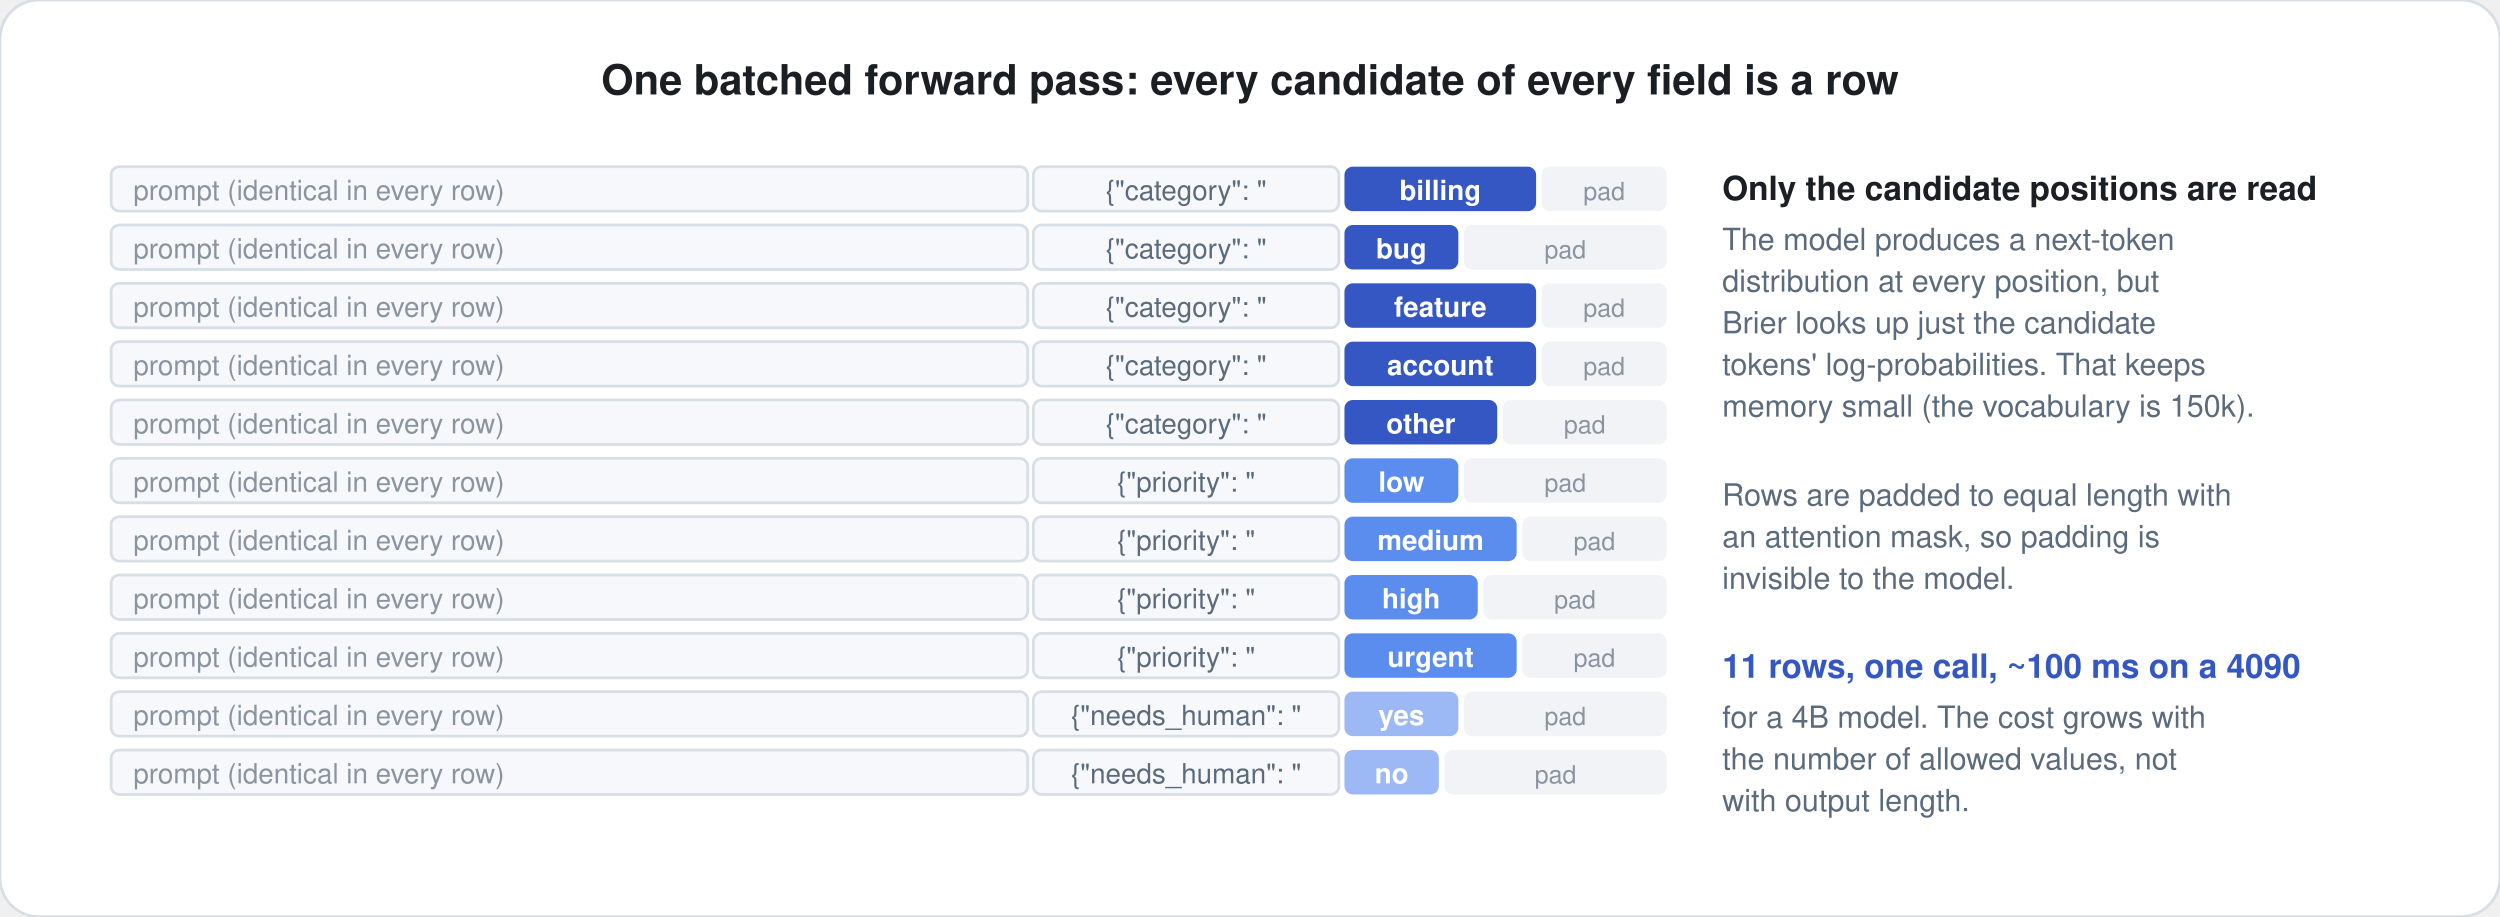
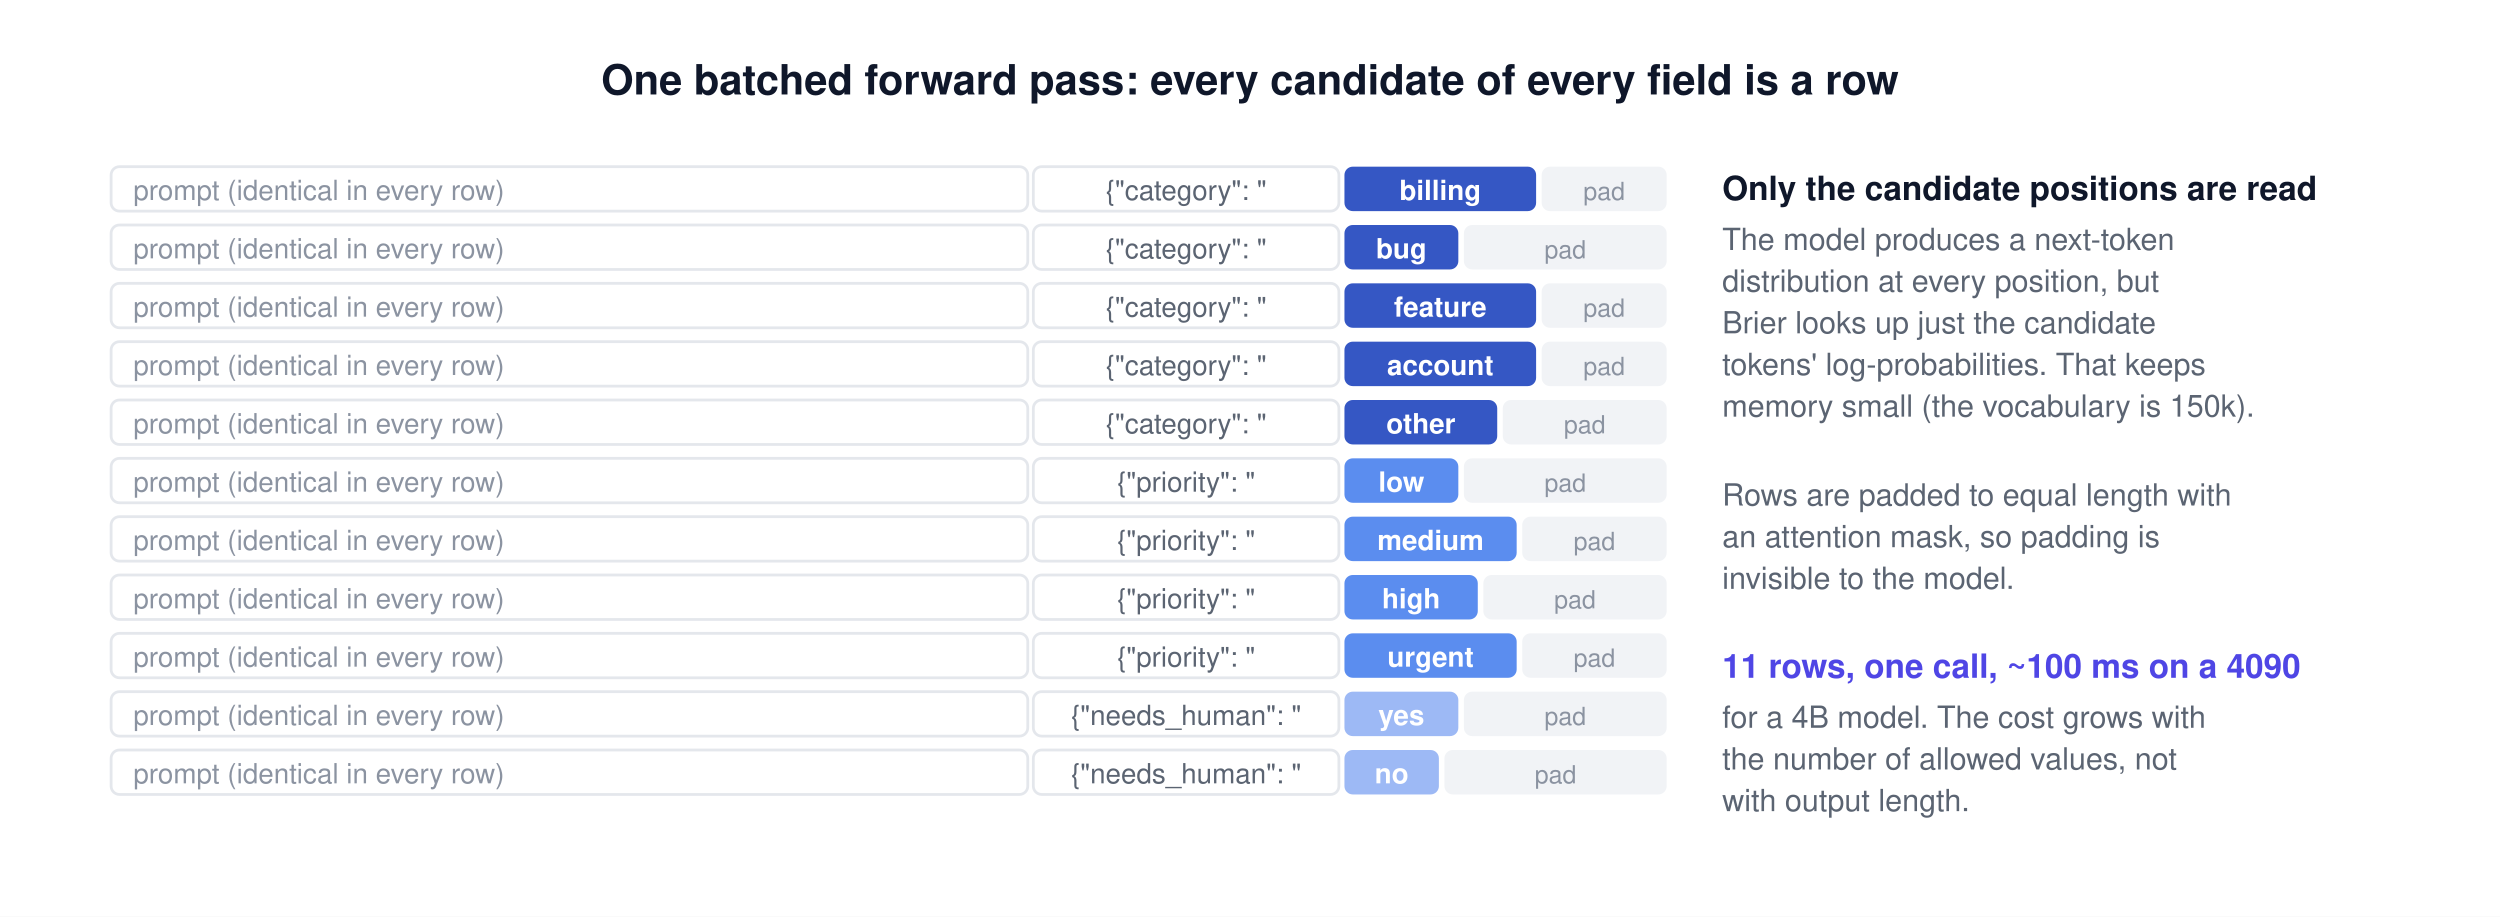
<svg xmlns="http://www.w3.org/2000/svg" width="900" height="330" viewBox="0 0 900 330" font-family="'Helvetica Neue', Helvetica, Arial, sans-serif">
  <defs>
-     <marker id="ar" markerWidth="10" markerHeight="10" refX="8" refY="5" orient="auto">
-       <path d="M0 0 L10 5 L0 10 z" fill="#5B6B7C" />
+     <marker id="ar" markerWidth="8" markerHeight="8" refX="7" refY="4" orient="auto">
+       <path d="M0 0 L8 4 L0 8 z" fill="#5B6472" />
    </marker>
  </defs>
-   <rect width="900" height="330" rx="14" fill="#FFFFFF" stroke="#D8DEE6" />
-   <text x="450" y="34" font-size="15" font-weight="700" fill="#1B1F24" text-anchor="middle">One batched forward pass: every candidate of every field is a row</text>
-   <rect x="40" y="60" width="330" height="16" rx="3" fill="#F6F8FB" stroke="#D8DEE6" />
-   <text x="48" y="72" font-size="10" font-weight="400" fill="#8A94A0" text-anchor="start">prompt (identical in every row)</text>
-   <rect x="372" y="60" width="110" height="16" rx="3" fill="#F6F8FB" stroke="#D8DEE6" />
-   <text x="427" y="72" font-size="10" font-weight="400" fill="#5B6B7C" text-anchor="middle">{"category": "</text>
+   <rect width="900" height="330" fill="#FFFFFF" />
+   <text x="450" y="34" font-size="15" font-weight="700" fill="#0F172A" text-anchor="middle">One batched forward pass: every candidate of every field is a row</text>
+   <rect x="40" y="60" width="330" height="16" rx="3" fill="#FFFFFF" stroke="#E4E7EC" />
+   <text x="48" y="72" font-size="10" font-weight="400" fill="#8B93A1" text-anchor="start">prompt (identical in every row)</text>
+   <rect x="372" y="60" width="110" height="16" rx="3" fill="#FFFFFF" stroke="#E4E7EC" />
+   <text x="427" y="72" font-size="10" font-weight="400" fill="#5B6472" text-anchor="middle">{"category": "</text>
  <rect x="484" y="60" width="69" height="16" rx="3" fill="#3557C4" />
  <text x="518.5" y="72" font-size="10" font-weight="700" fill="#FFFFFF" text-anchor="middle">billing</text>
  <rect x="555" y="60" width="45" height="16" rx="3" fill="#F1F3F6" />
-   <text x="577.5" y="72" font-size="9" font-weight="400" fill="#8A94A0" text-anchor="middle">pad</text>
-   <rect x="40" y="81" width="330" height="16" rx="3" fill="#F6F8FB" stroke="#D8DEE6" />
-   <text x="48" y="93" font-size="10" font-weight="400" fill="#8A94A0" text-anchor="start">prompt (identical in every row)</text>
-   <rect x="372" y="81" width="110" height="16" rx="3" fill="#F6F8FB" stroke="#D8DEE6" />
-   <text x="427" y="93" font-size="10" font-weight="400" fill="#5B6B7C" text-anchor="middle">{"category": "</text>
+   <text x="577.5" y="72" font-size="9" font-weight="400" fill="#8B93A1" text-anchor="middle">pad</text>
+   <rect x="40" y="81" width="330" height="16" rx="3" fill="#FFFFFF" stroke="#E4E7EC" />
+   <text x="48" y="93" font-size="10" font-weight="400" fill="#8B93A1" text-anchor="start">prompt (identical in every row)</text>
+   <rect x="372" y="81" width="110" height="16" rx="3" fill="#FFFFFF" stroke="#E4E7EC" />
+   <text x="427" y="93" font-size="10" font-weight="400" fill="#5B6472" text-anchor="middle">{"category": "</text>
  <rect x="484" y="81" width="41" height="16" rx="3" fill="#3557C4" />
  <text x="504.5" y="93" font-size="10" font-weight="700" fill="#FFFFFF" text-anchor="middle">bug</text>
  <rect x="527" y="81" width="73" height="16" rx="3" fill="#F1F3F6" />
-   <text x="563.5" y="93" font-size="9" font-weight="400" fill="#8A94A0" text-anchor="middle">pad</text>
-   <rect x="40" y="102" width="330" height="16" rx="3" fill="#F6F8FB" stroke="#D8DEE6" />
-   <text x="48" y="114" font-size="10" font-weight="400" fill="#8A94A0" text-anchor="start">prompt (identical in every row)</text>
-   <rect x="372" y="102" width="110" height="16" rx="3" fill="#F6F8FB" stroke="#D8DEE6" />
-   <text x="427" y="114" font-size="10" font-weight="400" fill="#5B6B7C" text-anchor="middle">{"category": "</text>
+   <text x="563.5" y="93" font-size="9" font-weight="400" fill="#8B93A1" text-anchor="middle">pad</text>
+   <rect x="40" y="102" width="330" height="16" rx="3" fill="#FFFFFF" stroke="#E4E7EC" />
+   <text x="48" y="114" font-size="10" font-weight="400" fill="#8B93A1" text-anchor="start">prompt (identical in every row)</text>
+   <rect x="372" y="102" width="110" height="16" rx="3" fill="#FFFFFF" stroke="#E4E7EC" />
+   <text x="427" y="114" font-size="10" font-weight="400" fill="#5B6472" text-anchor="middle">{"category": "</text>
  <rect x="484" y="102" width="69" height="16" rx="3" fill="#3557C4" />
  <text x="518.5" y="114" font-size="10" font-weight="700" fill="#FFFFFF" text-anchor="middle">feature</text>
  <rect x="555" y="102" width="45" height="16" rx="3" fill="#F1F3F6" />
-   <text x="577.5" y="114" font-size="9" font-weight="400" fill="#8A94A0" text-anchor="middle">pad</text>
-   <rect x="40" y="123" width="330" height="16" rx="3" fill="#F6F8FB" stroke="#D8DEE6" />
-   <text x="48" y="135" font-size="10" font-weight="400" fill="#8A94A0" text-anchor="start">prompt (identical in every row)</text>
-   <rect x="372" y="123" width="110" height="16" rx="3" fill="#F6F8FB" stroke="#D8DEE6" />
-   <text x="427" y="135" font-size="10" font-weight="400" fill="#5B6B7C" text-anchor="middle">{"category": "</text>
+   <text x="577.5" y="114" font-size="9" font-weight="400" fill="#8B93A1" text-anchor="middle">pad</text>
+   <rect x="40" y="123" width="330" height="16" rx="3" fill="#FFFFFF" stroke="#E4E7EC" />
+   <text x="48" y="135" font-size="10" font-weight="400" fill="#8B93A1" text-anchor="start">prompt (identical in every row)</text>
+   <rect x="372" y="123" width="110" height="16" rx="3" fill="#FFFFFF" stroke="#E4E7EC" />
+   <text x="427" y="135" font-size="10" font-weight="400" fill="#5B6472" text-anchor="middle">{"category": "</text>
  <rect x="484" y="123" width="69" height="16" rx="3" fill="#3557C4" />
  <text x="518.5" y="135" font-size="10" font-weight="700" fill="#FFFFFF" text-anchor="middle">account</text>
  <rect x="555" y="123" width="45" height="16" rx="3" fill="#F1F3F6" />
-   <text x="577.5" y="135" font-size="9" font-weight="400" fill="#8A94A0" text-anchor="middle">pad</text>
-   <rect x="40" y="144" width="330" height="16" rx="3" fill="#F6F8FB" stroke="#D8DEE6" />
-   <text x="48" y="156" font-size="10" font-weight="400" fill="#8A94A0" text-anchor="start">prompt (identical in every row)</text>
-   <rect x="372" y="144" width="110" height="16" rx="3" fill="#F6F8FB" stroke="#D8DEE6" />
-   <text x="427" y="156" font-size="10" font-weight="400" fill="#5B6B7C" text-anchor="middle">{"category": "</text>
+   <text x="577.5" y="135" font-size="9" font-weight="400" fill="#8B93A1" text-anchor="middle">pad</text>
+   <rect x="40" y="144" width="330" height="16" rx="3" fill="#FFFFFF" stroke="#E4E7EC" />
+   <text x="48" y="156" font-size="10" font-weight="400" fill="#8B93A1" text-anchor="start">prompt (identical in every row)</text>
+   <rect x="372" y="144" width="110" height="16" rx="3" fill="#FFFFFF" stroke="#E4E7EC" />
+   <text x="427" y="156" font-size="10" font-weight="400" fill="#5B6472" text-anchor="middle">{"category": "</text>
  <rect x="484" y="144" width="55" height="16" rx="3" fill="#3557C4" />
  <text x="511.5" y="156" font-size="10" font-weight="700" fill="#FFFFFF" text-anchor="middle">other</text>
  <rect x="541" y="144" width="59" height="16" rx="3" fill="#F1F3F6" />
-   <text x="570.5" y="156" font-size="9" font-weight="400" fill="#8A94A0" text-anchor="middle">pad</text>
-   <rect x="40" y="165" width="330" height="16" rx="3" fill="#F6F8FB" stroke="#D8DEE6" />
-   <text x="48" y="177" font-size="10" font-weight="400" fill="#8A94A0" text-anchor="start">prompt (identical in every row)</text>
-   <rect x="372" y="165" width="110" height="16" rx="3" fill="#F6F8FB" stroke="#D8DEE6" />
-   <text x="427" y="177" font-size="10" font-weight="400" fill="#5B6B7C" text-anchor="middle">{"priority": "</text>
+   <text x="570.5" y="156" font-size="9" font-weight="400" fill="#8B93A1" text-anchor="middle">pad</text>
+   <rect x="40" y="165" width="330" height="16" rx="3" fill="#FFFFFF" stroke="#E4E7EC" />
+   <text x="48" y="177" font-size="10" font-weight="400" fill="#8B93A1" text-anchor="start">prompt (identical in every row)</text>
+   <rect x="372" y="165" width="110" height="16" rx="3" fill="#FFFFFF" stroke="#E4E7EC" />
+   <text x="427" y="177" font-size="10" font-weight="400" fill="#5B6472" text-anchor="middle">{"priority": "</text>
  <rect x="484" y="165" width="41" height="16" rx="3" fill="#5B8DEF" />
  <text x="504.5" y="177" font-size="10" font-weight="700" fill="#FFFFFF" text-anchor="middle">low</text>
  <rect x="527" y="165" width="73" height="16" rx="3" fill="#F1F3F6" />
-   <text x="563.5" y="177" font-size="9" font-weight="400" fill="#8A94A0" text-anchor="middle">pad</text>
-   <rect x="40" y="186" width="330" height="16" rx="3" fill="#F6F8FB" stroke="#D8DEE6" />
-   <text x="48" y="198" font-size="10" font-weight="400" fill="#8A94A0" text-anchor="start">prompt (identical in every row)</text>
-   <rect x="372" y="186" width="110" height="16" rx="3" fill="#F6F8FB" stroke="#D8DEE6" />
-   <text x="427" y="198" font-size="10" font-weight="400" fill="#5B6B7C" text-anchor="middle">{"priority": "</text>
+   <text x="563.5" y="177" font-size="9" font-weight="400" fill="#8B93A1" text-anchor="middle">pad</text>
+   <rect x="40" y="186" width="330" height="16" rx="3" fill="#FFFFFF" stroke="#E4E7EC" />
+   <text x="48" y="198" font-size="10" font-weight="400" fill="#8B93A1" text-anchor="start">prompt (identical in every row)</text>
+   <rect x="372" y="186" width="110" height="16" rx="3" fill="#FFFFFF" stroke="#E4E7EC" />
+   <text x="427" y="198" font-size="10" font-weight="400" fill="#5B6472" text-anchor="middle">{"priority": "</text>
  <rect x="484" y="186" width="62" height="16" rx="3" fill="#5B8DEF" />
  <text x="515.0" y="198" font-size="10" font-weight="700" fill="#FFFFFF" text-anchor="middle">medium</text>
  <rect x="548" y="186" width="52" height="16" rx="3" fill="#F1F3F6" />
-   <text x="574.0" y="198" font-size="9" font-weight="400" fill="#8A94A0" text-anchor="middle">pad</text>
-   <rect x="40" y="207" width="330" height="16" rx="3" fill="#F6F8FB" stroke="#D8DEE6" />
-   <text x="48" y="219" font-size="10" font-weight="400" fill="#8A94A0" text-anchor="start">prompt (identical in every row)</text>
-   <rect x="372" y="207" width="110" height="16" rx="3" fill="#F6F8FB" stroke="#D8DEE6" />
-   <text x="427" y="219" font-size="10" font-weight="400" fill="#5B6B7C" text-anchor="middle">{"priority": "</text>
+   <text x="574.0" y="198" font-size="9" font-weight="400" fill="#8B93A1" text-anchor="middle">pad</text>
+   <rect x="40" y="207" width="330" height="16" rx="3" fill="#FFFFFF" stroke="#E4E7EC" />
+   <text x="48" y="219" font-size="10" font-weight="400" fill="#8B93A1" text-anchor="start">prompt (identical in every row)</text>
+   <rect x="372" y="207" width="110" height="16" rx="3" fill="#FFFFFF" stroke="#E4E7EC" />
+   <text x="427" y="219" font-size="10" font-weight="400" fill="#5B6472" text-anchor="middle">{"priority": "</text>
  <rect x="484" y="207" width="48" height="16" rx="3" fill="#5B8DEF" />
  <text x="508.0" y="219" font-size="10" font-weight="700" fill="#FFFFFF" text-anchor="middle">high</text>
  <rect x="534" y="207" width="66" height="16" rx="3" fill="#F1F3F6" />
-   <text x="567.0" y="219" font-size="9" font-weight="400" fill="#8A94A0" text-anchor="middle">pad</text>
-   <rect x="40" y="228" width="330" height="16" rx="3" fill="#F6F8FB" stroke="#D8DEE6" />
-   <text x="48" y="240" font-size="10" font-weight="400" fill="#8A94A0" text-anchor="start">prompt (identical in every row)</text>
-   <rect x="372" y="228" width="110" height="16" rx="3" fill="#F6F8FB" stroke="#D8DEE6" />
-   <text x="427" y="240" font-size="10" font-weight="400" fill="#5B6B7C" text-anchor="middle">{"priority": "</text>
+   <text x="567.0" y="219" font-size="9" font-weight="400" fill="#8B93A1" text-anchor="middle">pad</text>
+   <rect x="40" y="228" width="330" height="16" rx="3" fill="#FFFFFF" stroke="#E4E7EC" />
+   <text x="48" y="240" font-size="10" font-weight="400" fill="#8B93A1" text-anchor="start">prompt (identical in every row)</text>
+   <rect x="372" y="228" width="110" height="16" rx="3" fill="#FFFFFF" stroke="#E4E7EC" />
+   <text x="427" y="240" font-size="10" font-weight="400" fill="#5B6472" text-anchor="middle">{"priority": "</text>
  <rect x="484" y="228" width="62" height="16" rx="3" fill="#5B8DEF" />
  <text x="515.0" y="240" font-size="10" font-weight="700" fill="#FFFFFF" text-anchor="middle">urgent</text>
  <rect x="548" y="228" width="52" height="16" rx="3" fill="#F1F3F6" />
-   <text x="574.0" y="240" font-size="9" font-weight="400" fill="#8A94A0" text-anchor="middle">pad</text>
-   <rect x="40" y="249" width="330" height="16" rx="3" fill="#F6F8FB" stroke="#D8DEE6" />
-   <text x="48" y="261" font-size="10" font-weight="400" fill="#8A94A0" text-anchor="start">prompt (identical in every row)</text>
-   <rect x="372" y="249" width="110" height="16" rx="3" fill="#F6F8FB" stroke="#D8DEE6" />
-   <text x="427" y="261" font-size="10" font-weight="400" fill="#5B6B7C" text-anchor="middle">{"needs_human": "</text>
+   <text x="574.0" y="240" font-size="9" font-weight="400" fill="#8B93A1" text-anchor="middle">pad</text>
+   <rect x="40" y="249" width="330" height="16" rx="3" fill="#FFFFFF" stroke="#E4E7EC" />
+   <text x="48" y="261" font-size="10" font-weight="400" fill="#8B93A1" text-anchor="start">prompt (identical in every row)</text>
+   <rect x="372" y="249" width="110" height="16" rx="3" fill="#FFFFFF" stroke="#E4E7EC" />
+   <text x="427" y="261" font-size="10" font-weight="400" fill="#5B6472" text-anchor="middle">{"needs_human": "</text>
  <rect x="484" y="249" width="41" height="16" rx="3" fill="#9DB9F5" />
  <text x="504.5" y="261" font-size="10" font-weight="700" fill="#FFFFFF" text-anchor="middle">yes</text>
  <rect x="527" y="249" width="73" height="16" rx="3" fill="#F1F3F6" />
-   <text x="563.5" y="261" font-size="9" font-weight="400" fill="#8A94A0" text-anchor="middle">pad</text>
-   <rect x="40" y="270" width="330" height="16" rx="3" fill="#F6F8FB" stroke="#D8DEE6" />
-   <text x="48" y="282" font-size="10" font-weight="400" fill="#8A94A0" text-anchor="start">prompt (identical in every row)</text>
-   <rect x="372" y="270" width="110" height="16" rx="3" fill="#F6F8FB" stroke="#D8DEE6" />
-   <text x="427" y="282" font-size="10" font-weight="400" fill="#5B6B7C" text-anchor="middle">{"needs_human": "</text>
+   <text x="563.5" y="261" font-size="9" font-weight="400" fill="#8B93A1" text-anchor="middle">pad</text>
+   <rect x="40" y="270" width="330" height="16" rx="3" fill="#FFFFFF" stroke="#E4E7EC" />
+   <text x="48" y="282" font-size="10" font-weight="400" fill="#8B93A1" text-anchor="start">prompt (identical in every row)</text>
+   <rect x="372" y="270" width="110" height="16" rx="3" fill="#FFFFFF" stroke="#E4E7EC" />
+   <text x="427" y="282" font-size="10" font-weight="400" fill="#5B6472" text-anchor="middle">{"needs_human": "</text>
  <rect x="484" y="270" width="34" height="16" rx="3" fill="#9DB9F5" />
  <text x="501.0" y="282" font-size="10" font-weight="700" fill="#FFFFFF" text-anchor="middle">no</text>
  <rect x="520" y="270" width="80" height="16" rx="3" fill="#F1F3F6" />
-   <text x="560.0" y="282" font-size="9" font-weight="400" fill="#8A94A0" text-anchor="middle">pad</text>
-   <text x="620" y="72" font-size="12" font-weight="700" fill="#1B1F24" text-anchor="start">Only the candidate positions are read</text>
-   <text x="620" y="90" font-size="11" font-weight="400" fill="#5B6B7C" text-anchor="start">The model produces a next-token</text>
-   <text x="620" y="105" font-size="11" font-weight="400" fill="#5B6B7C" text-anchor="start">distribution at every position, but</text>
-   <text x="620" y="120" font-size="11" font-weight="400" fill="#5B6B7C" text-anchor="start">Brier looks up just the candidate</text>
-   <text x="620" y="135" font-size="11" font-weight="400" fill="#5B6B7C" text-anchor="start">tokens' log-probabilities. That keeps</text>
-   <text x="620" y="150" font-size="11" font-weight="400" fill="#5B6B7C" text-anchor="start">memory small (the vocabulary is 150k).</text>
-   <text x="620" y="182" font-size="11" font-weight="400" fill="#5B6B7C" text-anchor="start">Rows are padded to equal length with</text>
-   <text x="620" y="197" font-size="11" font-weight="400" fill="#5B6B7C" text-anchor="start">an attention mask, so padding is</text>
-   <text x="620" y="212" font-size="11" font-weight="400" fill="#5B6B7C" text-anchor="start">invisible to the model.</text>
-   <text x="620" y="244" font-size="12" font-weight="700" fill="#3557C4" text-anchor="start">11 rows, one call, ~100 ms on a 4090</text>
-   <text x="620" y="262" font-size="11" font-weight="400" fill="#5B6B7C" text-anchor="start">for a 4B model. The cost grows with</text>
-   <text x="620" y="277" font-size="11" font-weight="400" fill="#5B6B7C" text-anchor="start">the number of allowed values, not</text>
-   <text x="620" y="292" font-size="11" font-weight="400" fill="#5B6B7C" text-anchor="start">with output length.</text>
+   <text x="560.0" y="282" font-size="9" font-weight="400" fill="#8B93A1" text-anchor="middle">pad</text>
+   <text x="620" y="72" font-size="12" font-weight="700" fill="#0F172A" text-anchor="start">Only the candidate positions are read</text>
+   <text x="620" y="90" font-size="11" font-weight="400" fill="#5B6472" text-anchor="start">The model produces a next-token</text>
+   <text x="620" y="105" font-size="11" font-weight="400" fill="#5B6472" text-anchor="start">distribution at every position, but</text>
+   <text x="620" y="120" font-size="11" font-weight="400" fill="#5B6472" text-anchor="start">Brier looks up just the candidate</text>
+   <text x="620" y="135" font-size="11" font-weight="400" fill="#5B6472" text-anchor="start">tokens' log-probabilities. That keeps</text>
+   <text x="620" y="150" font-size="11" font-weight="400" fill="#5B6472" text-anchor="start">memory small (the vocabulary is 150k).</text>
+   <text x="620" y="182" font-size="11" font-weight="400" fill="#5B6472" text-anchor="start">Rows are padded to equal length with</text>
+   <text x="620" y="197" font-size="11" font-weight="400" fill="#5B6472" text-anchor="start">an attention mask, so padding is</text>
+   <text x="620" y="212" font-size="11" font-weight="400" fill="#5B6472" text-anchor="start">invisible to the model.</text>
+   <text x="620" y="244" font-size="12" font-weight="700" fill="#4F46E5" text-anchor="start">11 rows, one call, ~100 ms on a 4090</text>
+   <text x="620" y="262" font-size="11" font-weight="400" fill="#5B6472" text-anchor="start">for a 4B model. The cost grows with</text>
+   <text x="620" y="277" font-size="11" font-weight="400" fill="#5B6472" text-anchor="start">the number of allowed values, not</text>
+   <text x="620" y="292" font-size="11" font-weight="400" fill="#5B6472" text-anchor="start">with output length.</text>
</svg>
